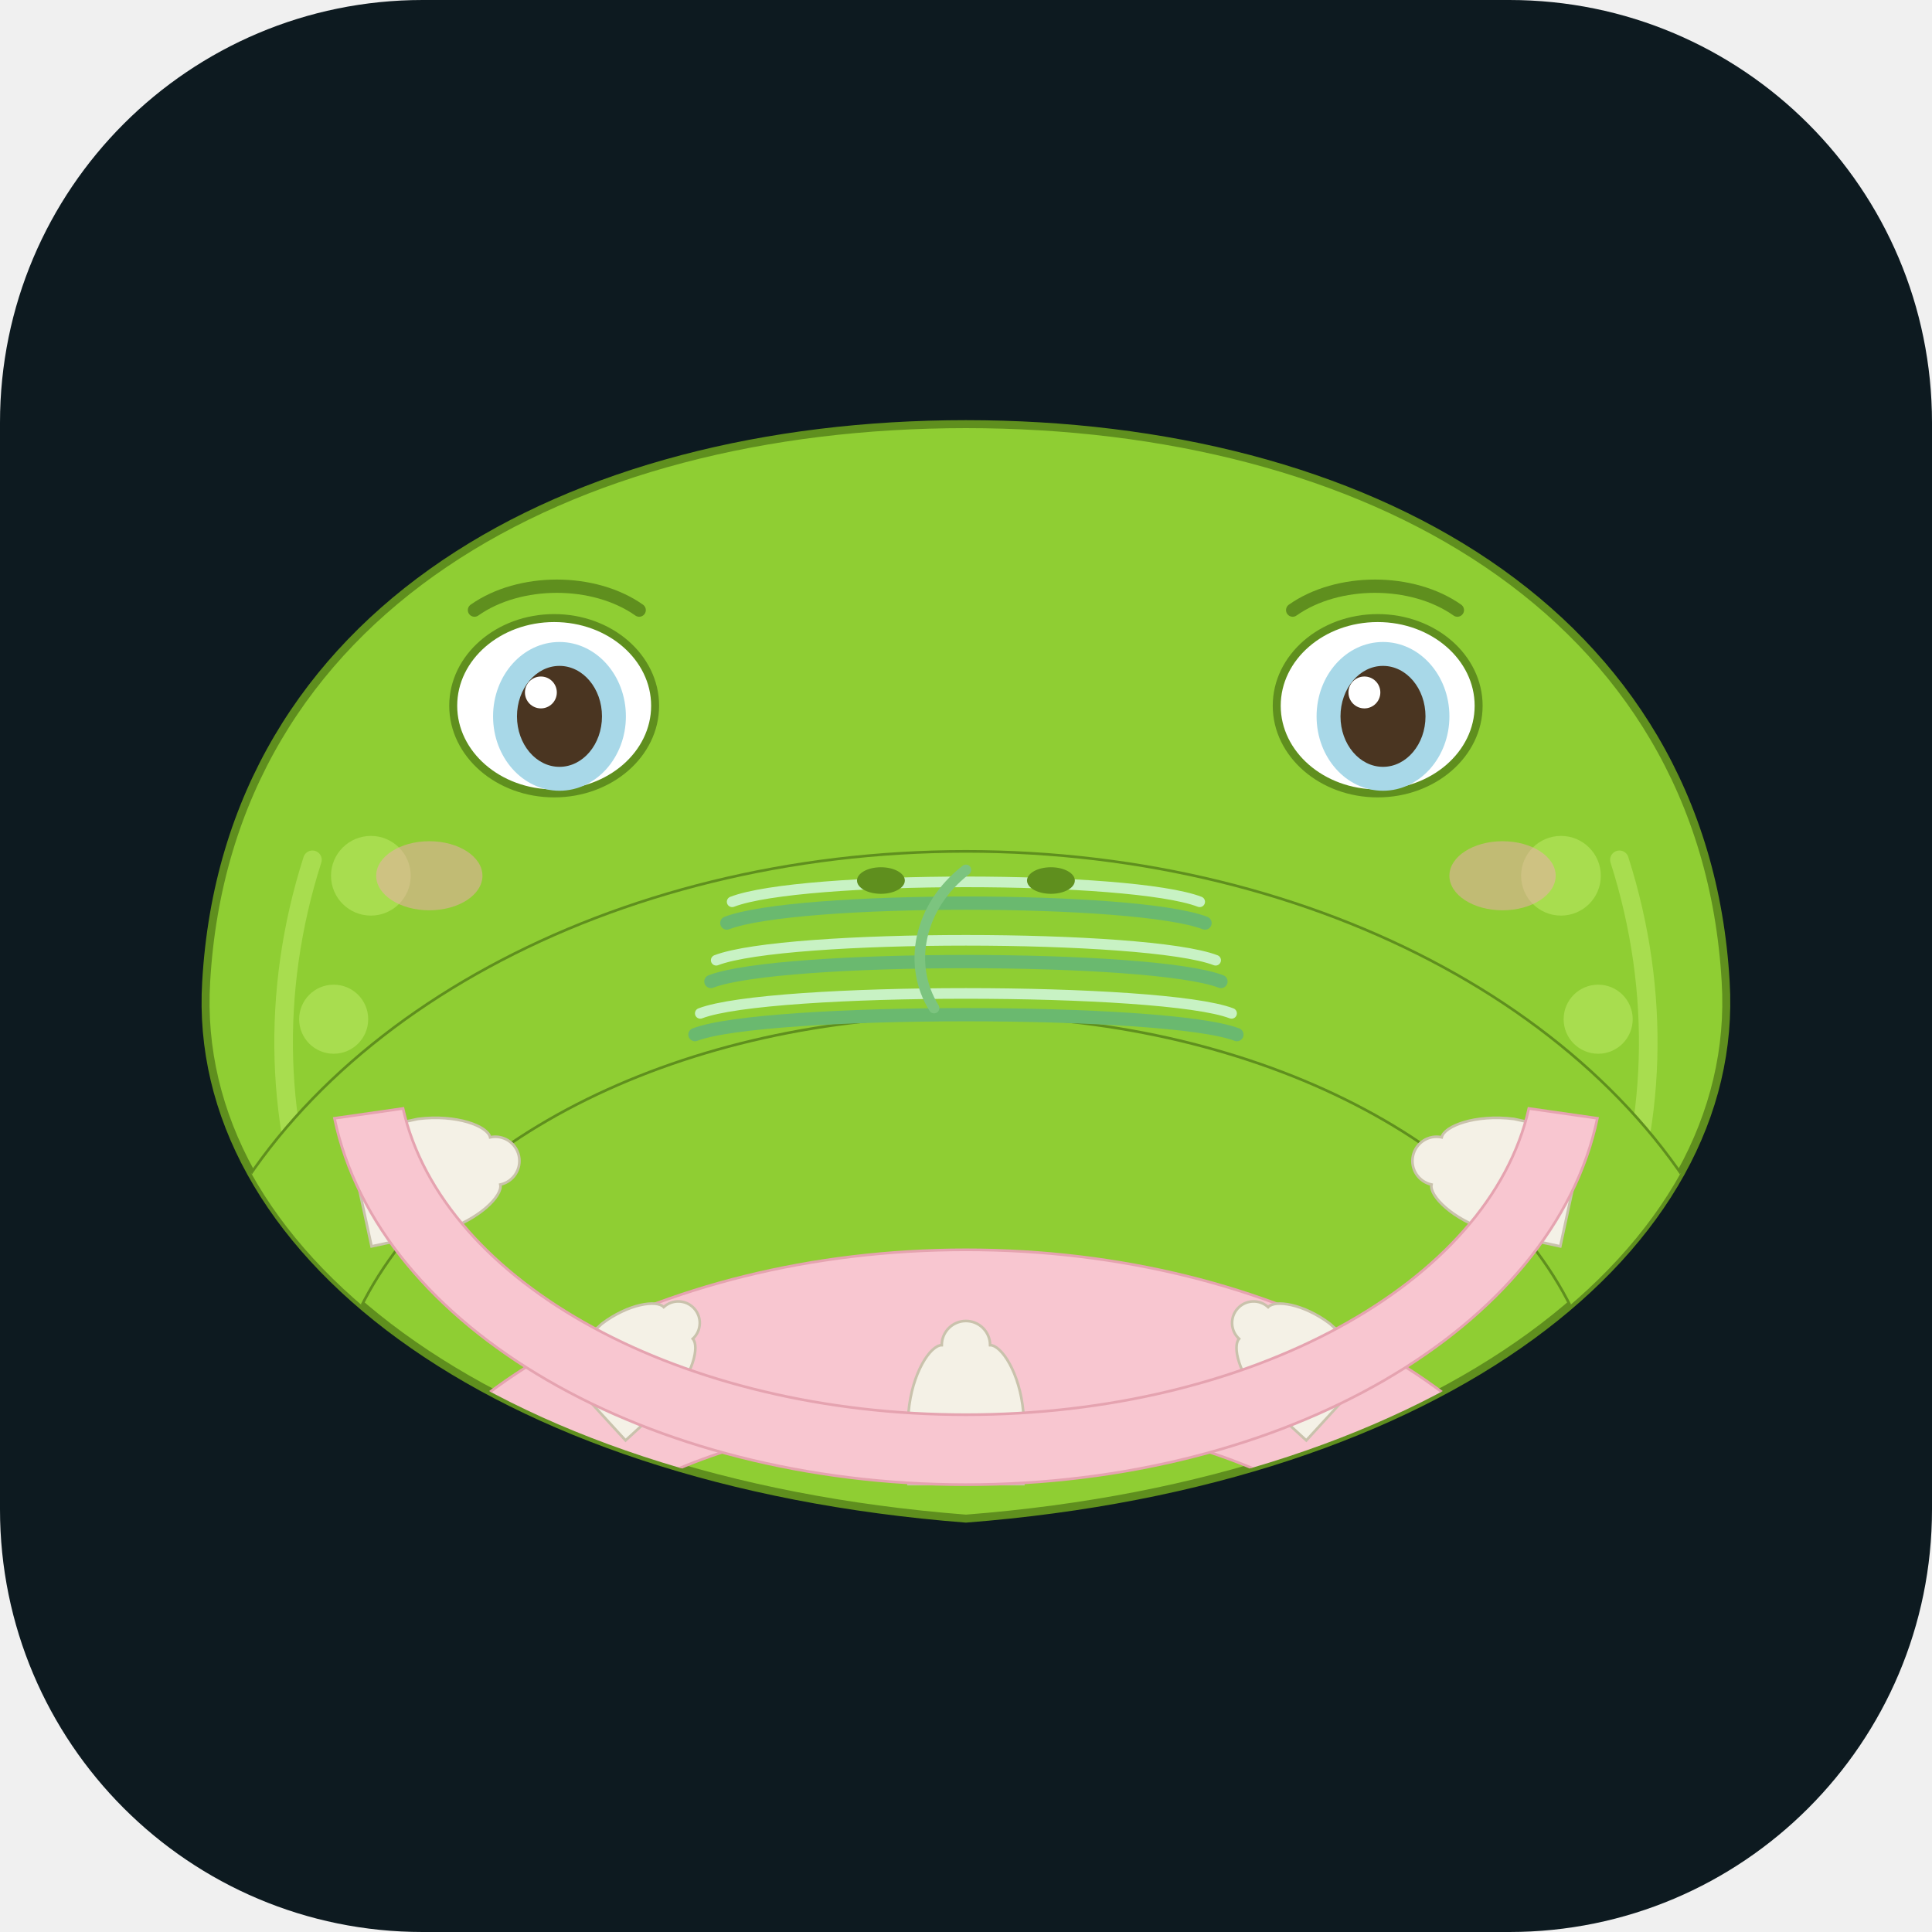
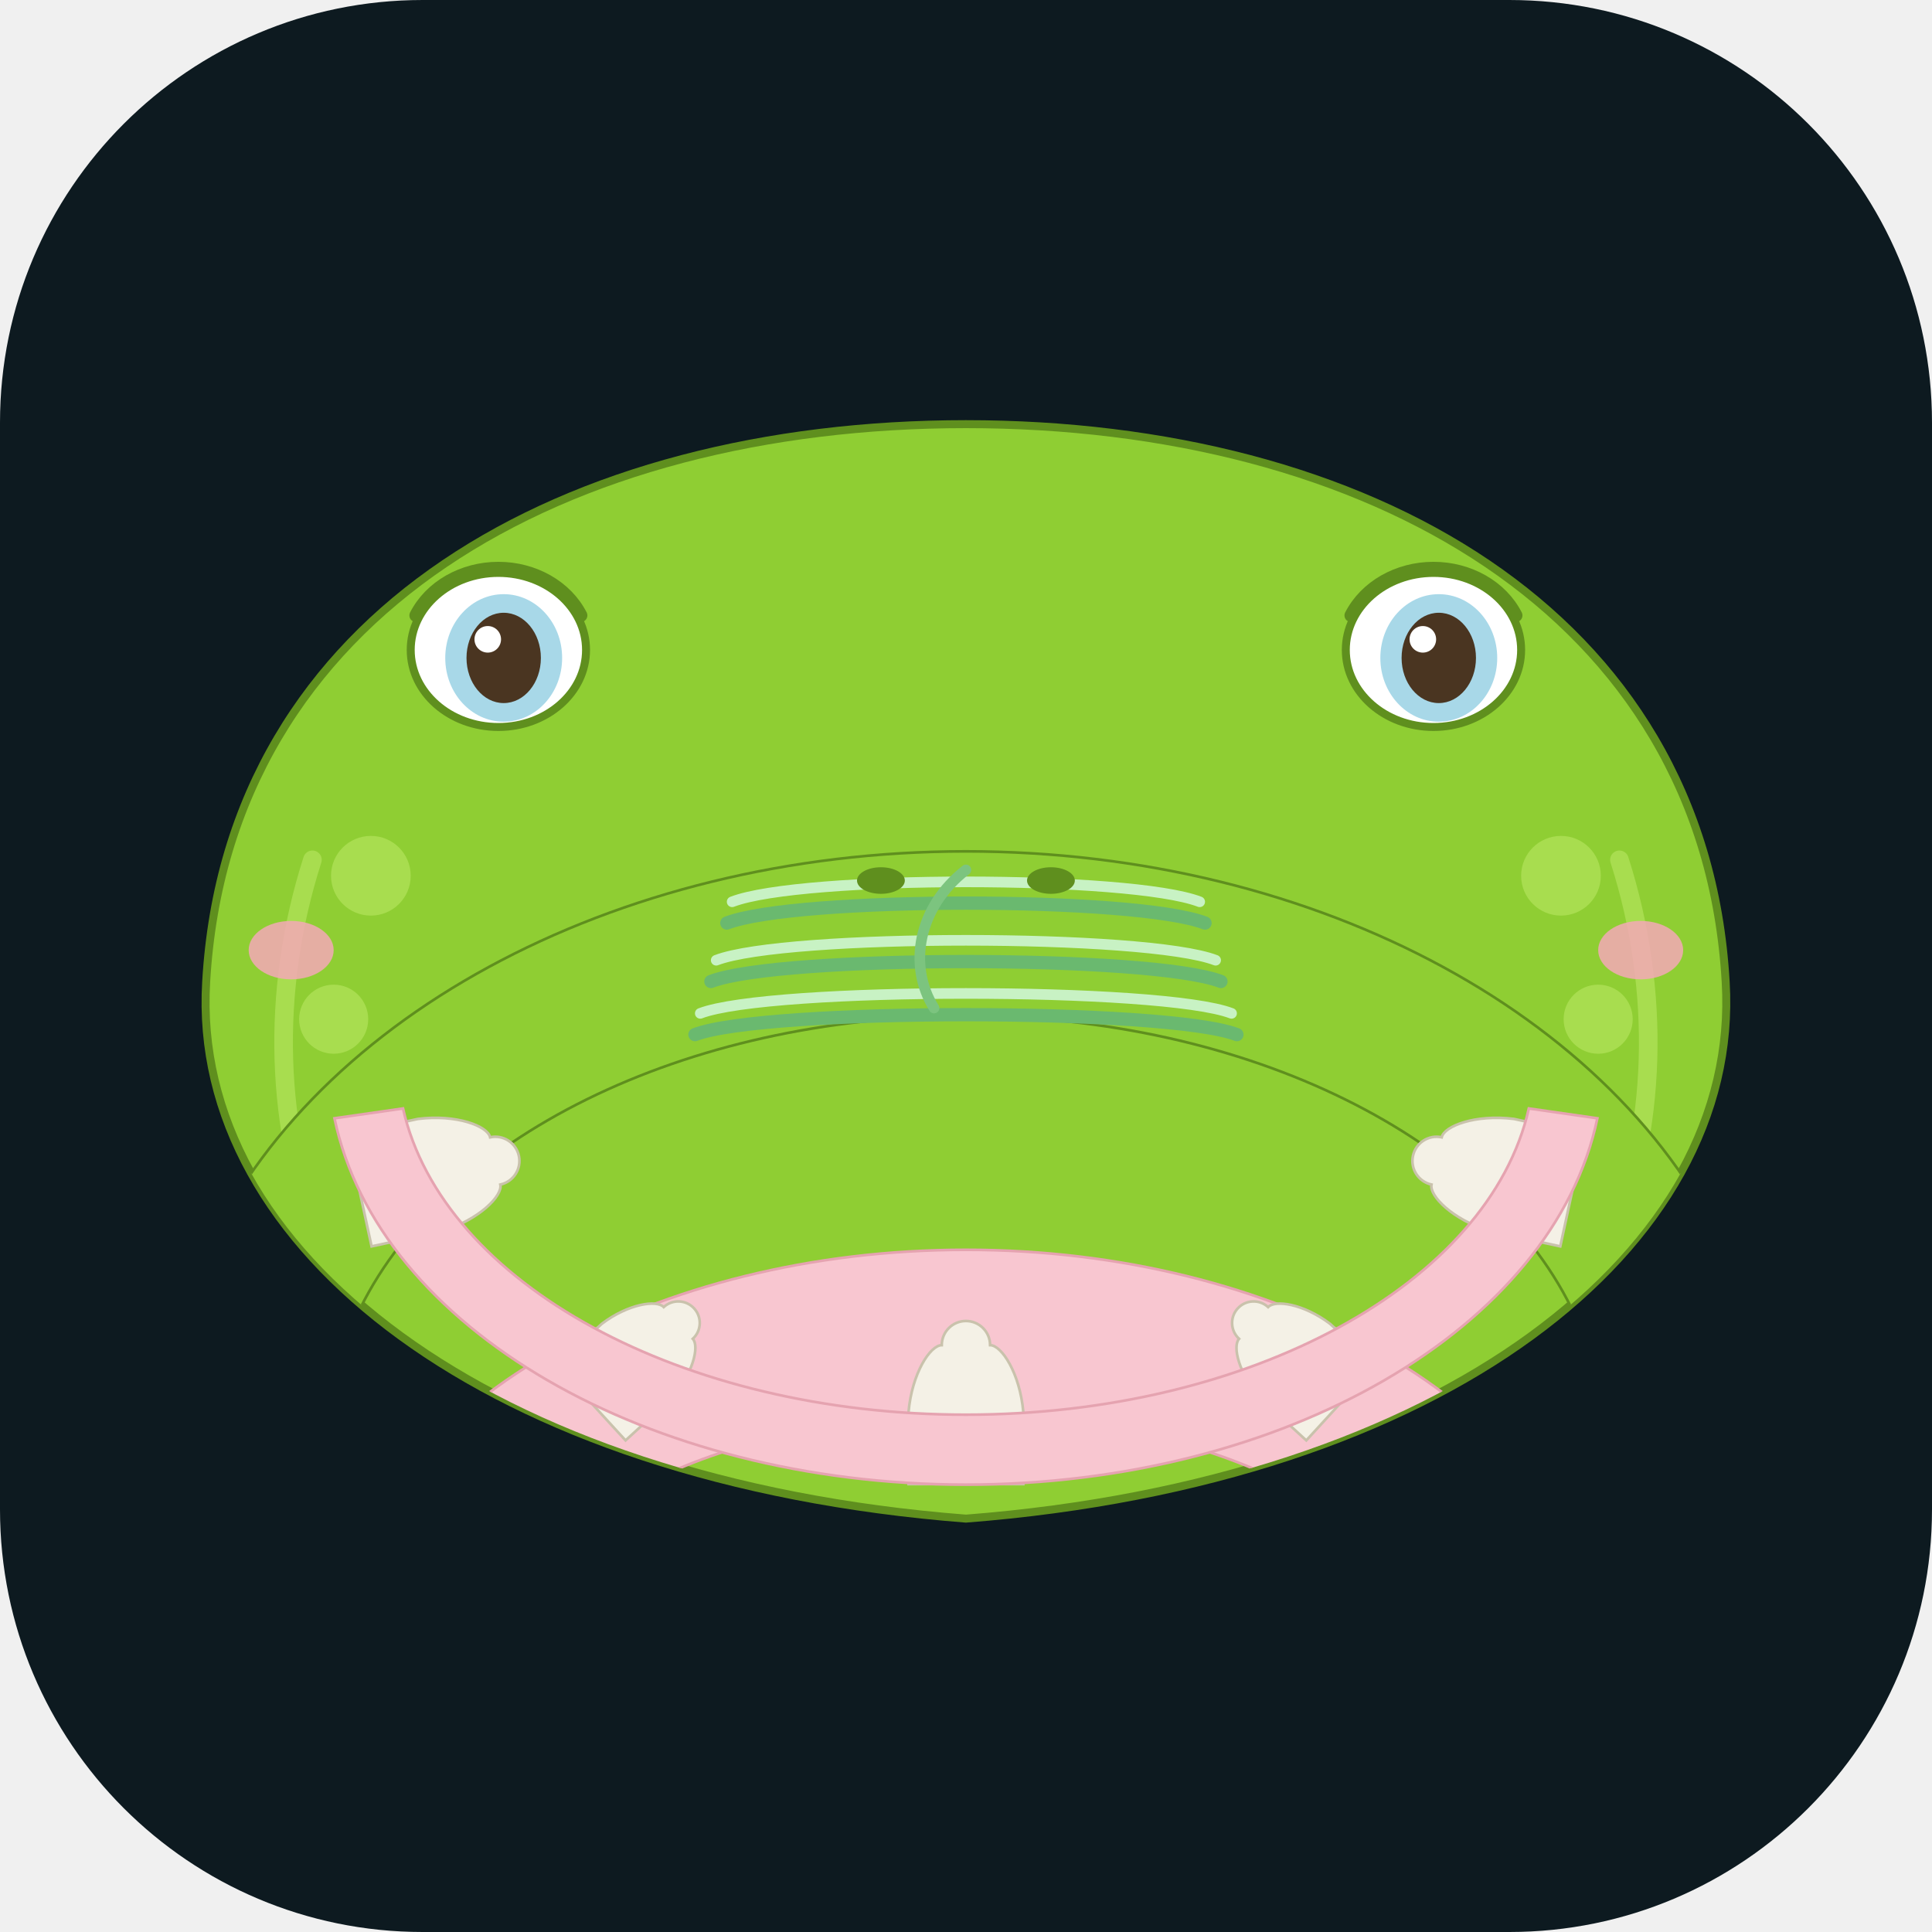
<svg xmlns="http://www.w3.org/2000/svg" viewBox="0 0 512 512" role="img" aria-label="Krokodil mit geschlossenem Maul">
  <rect width="512" height="512" rx="112" fill="#0d1a20" />
  <g transform="translate(30.7 94.1) scale(0.704)">
    <g class="creature__body">
      <path d="M 320 26 C 470 26 598 96 606 236 C 612 336 500 424 320 438 C 140 424 28 336 34 236 C 42 96 170 26 320 26 Z" fill="#8fce33" stroke="#5f8f1e" stroke-width="3" />
      <path d="M 74 190 C 58 240 60 292 78 336" fill="none" stroke="#a8dd4f" stroke-width="7" stroke-linecap="round" />
      <path d="M 566 190 C 582 240 580 292 562 336" fill="none" stroke="#a8dd4f" stroke-width="7" stroke-linecap="round" />
      <circle cx="96" cy="196" r="15" fill="#a8dd4f" />
      <circle cx="82" cy="250" r="13" fill="#a8dd4f" />
      <circle cx="90" cy="306" r="14" fill="#a8dd4f" />
      <circle cx="544" cy="196" r="15" fill="#a8dd4f" />
      <circle cx="558" cy="250" r="13" fill="#a8dd4f" />
      <circle cx="550" cy="306" r="14" fill="#a8dd4f" />
    </g>
    <defs>
      <clipPath id="creature-clip-crocodile-symbol">
        <path d="M 320 26 C 470 26 598 96 606 236 C 612 336 500 424 320 438 C 140 424 28 336 34 236 C 42 96 170 26 320 26 Z" />
      </clipPath>
    </defs>
    <g clip-path="url(#creature-clip-crocodile-symbol)">
      <g class="mouth__hole" opacity="0">
        <ellipse class="mouth__hole-shape" cx="320" cy="265" rx="214.0" ry="134.0" fill="#e58c99" />
      </g>
      <g class="mouth__inner" opacity="0">
        <ellipse cx="320" cy="252" rx="150" ry="76" fill="#eb8593" />
        <ellipse cx="320" cy="246" rx="104" ry="48" fill="#d4707f" />
        <ellipse cx="320" cy="352" rx="98" ry="30" fill="#f094a2" />
      </g>
      <g class="jaw__shell" transform="translate(0 143.8)">
        <path class="jaw__shell" d="M 31.2 200.1 A 302 222 0 0 1 608.8 200.1 L 549.5 218.2 A 240 160 0 0 0 90.5 218.2 Z" fill="#8fce33" stroke="#5f8f1e" />
        <path d="M 232 62 C 258 52 382 52 408 62" fill="none" stroke="#c8f2c4" stroke-width="4" stroke-linecap="round" />
        <path d="M 230 70 C 256 60 384 60 410 70" fill="none" stroke="#6ab96f" stroke-width="5" stroke-linecap="round" />
        <path d="M 226 84 C 252 74 388 74 414 84" fill="none" stroke="#c8f2c4" stroke-width="4" stroke-linecap="round" />
        <path d="M 224 92 C 250 82 390 82 416 92" fill="none" stroke="#6ab96f" stroke-width="5" stroke-linecap="round" />
        <path d="M 220 104 C 246 94 394 94 420 104" fill="none" stroke="#c8f2c4" stroke-width="4" stroke-linecap="round" />
        <path d="M 218 112 C 244 102 396 102 422 112" fill="none" stroke="#6ab96f" stroke-width="5" stroke-linecap="round" />
        <path d="M 320 50 C 302 64 298 86 308 102" fill="none" stroke="#7cc47f" stroke-width="4" stroke-linecap="round" />
        <ellipse cx="288" cy="54" rx="9" ry="5" fill="#5f8f1e" />
        <ellipse cx="352" cy="54" rx="9" ry="5" fill="#5f8f1e" />
      </g>
      <g class="jaw__upper" transform="translate(0 232.0)">
        <path class="jaw__band jaw__band--upper" d="M 83.6 237.2 A 240 160 0 0 1 556.4 237.2 L 495.3 248.0 A 178 98 0 0 0 144.7 248.0 Z" fill="#f8c6d0" stroke="#e5a3b0" />
        <g class="teeth teeth--upper" opacity="0">
          <g class="rest-tooth" transform="translate(91.7 215.6) rotate(102.2)" aria-hidden="true">
            <path class="tooth__shape" d="M -19.2 0 L -19.2 -23.1 C -18.0 -35.6 -11.9 -44.5 -8.1 -44.5 A 8.1 8.1 0 0 1 8.1 -44.5 C 11.9 -44.5 18.0 -35.6 19.2 -23.1 L 19.2 0 Z" fill="#f4f1e6" stroke="#c9c2ac" />
          </g>
          <g class="rest-tooth" transform="translate(178.9 135.6) rotate(132.5)" aria-hidden="true">
            <path class="tooth__shape" d="M -21.6 0 L -21.6 -27.2 C -20.3 -41.8 -13.4 -52.3 -9.1 -52.3 A 9.1 9.1 0 0 1 9.1 -52.3 C 13.4 -52.3 20.3 -41.8 21.6 -27.2 L 21.6 0 Z" fill="#f4f1e6" stroke="#c9c2ac" />
          </g>
          <g class="rest-tooth" transform="translate(320.0 105.0) rotate(180.0)" aria-hidden="true">
            <path class="tooth__shape" d="M -19.2 0 L -19.2 -23.1 C -18.0 -35.6 -11.9 -44.5 -8.1 -44.5 A 8.1 8.1 0 0 1 8.1 -44.5 C 11.9 -44.5 18.0 -35.6 19.2 -23.1 L 19.2 0 Z" fill="#f4f1e6" stroke="#c9c2ac" />
          </g>
          <g class="rest-tooth" transform="translate(461.1 135.6) rotate(-132.5)" aria-hidden="true">
            <path class="tooth__shape" d="M -21.6 0 L -21.6 -27.2 C -20.3 -41.8 -13.4 -52.3 -9.1 -52.3 A 9.1 9.1 0 0 1 9.1 -52.3 C 13.4 -52.3 20.3 -41.8 21.6 -27.2 L 21.6 0 Z" fill="#f4f1e6" stroke="#c9c2ac" />
          </g>
          <g class="rest-tooth" transform="translate(548.3 215.6) rotate(-102.2)" aria-hidden="true">
            <path class="tooth__shape" d="M -19.2 0 L -19.2 -23.1 C -18.0 -35.6 -11.9 -44.5 -8.1 -44.5 A 8.1 8.1 0 0 1 8.1 -44.5 C 11.9 -44.5 18.0 -35.6 19.2 -23.1 L 19.2 0 Z" fill="#f4f1e6" stroke="#c9c2ac" />
          </g>
        </g>
      </g>
      <g class="teeth">
        <g class="rest-tooth" transform="translate(320.0 425.0) rotate(0.0)" aria-hidden="true">
          <path class="tooth__shape" d="M -21.6 0 L -21.6 -27.2 C -20.3 -41.8 -13.4 -52.3 -9.1 -52.3 A 9.1 9.1 0 0 1 9.1 -52.3 C 13.4 -52.3 20.3 -41.8 21.6 -27.2 L 21.6 0 Z" fill="#f4f1e6" stroke="#c9c2ac" />
        </g>
        <g class="rest-tooth" transform="translate(178.9 394.4) rotate(47.5)" aria-hidden="true">
          <path class="tooth__shape" d="M -19.2 0 L -19.2 -23.1 C -18.0 -35.6 -11.9 -44.5 -8.1 -44.5 A 8.1 8.1 0 0 1 8.1 -44.5 C 11.9 -44.5 18.0 -35.6 19.2 -23.1 L 19.2 0 Z" fill="#f4f1e6" stroke="#c9c2ac" />
        </g>
        <g class="rest-tooth" transform="translate(91.7 314.4) rotate(77.8)" aria-hidden="true">
          <path class="tooth__shape" d="M -21.6 0 L -21.6 -27.2 C -20.3 -41.8 -13.4 -52.3 -9.1 -52.3 A 9.1 9.1 0 0 1 9.1 -52.3 C 13.4 -52.3 20.3 -41.8 21.6 -27.2 L 21.6 0 Z" fill="#f4f1e6" stroke="#c9c2ac" />
        </g>
        <g class="rest-tooth" transform="translate(548.3 314.4) rotate(-77.8)" aria-hidden="true">
          <path class="tooth__shape" d="M -21.6 0 L -21.6 -27.2 C -20.3 -41.8 -13.4 -52.3 -9.1 -52.3 A 9.1 9.1 0 0 1 9.1 -52.3 C 13.4 -52.3 20.3 -41.8 21.6 -27.2 L 21.6 0 Z" fill="#f4f1e6" stroke="#c9c2ac" />
        </g>
        <g class="rest-tooth" transform="translate(461.1 394.4) rotate(-47.5)" aria-hidden="true">
          <path class="tooth__shape" d="M -19.2 0 L -19.2 -23.1 C -18.0 -35.6 -11.9 -44.5 -8.1 -44.5 A 8.1 8.1 0 0 1 8.1 -44.5 C 11.9 -44.5 18.0 -35.6 19.2 -23.1 L 19.2 0 Z" fill="#f4f1e6" stroke="#c9c2ac" />
        </g>
      </g>
      <g class="jaw__lower">
        <path class="jaw__band jaw__band--lower" d="M 557.7 287.3 A 240 160 0 0 1 82.3 287.3 L 108.1 283.6 A 214 134 0 0 0 531.9 283.6 Z" fill="#f8c6d0" stroke="#e5a3b0" />
      </g>
      <g class="creature__face">
-         <ellipse cx="165" cy="132" rx="38" ry="33" fill="#ffffff" stroke="#5f8f1e" stroke-width="3" />
-         <ellipse cx="475" cy="132" rx="38" ry="33" fill="#ffffff" stroke="#5f8f1e" stroke-width="3" />
-         <ellipse cx="167" cy="136" rx="25" ry="28" fill="#a8d8e8" />
-         <ellipse cx="477" cy="136" rx="25" ry="28" fill="#a8d8e8" />
-         <ellipse cx="167" cy="136" rx="16" ry="19" fill="#4a3521" class="pupil" />
-         <ellipse cx="477" cy="136" rx="16" ry="19" fill="#4a3521" class="pupil" />
-         <circle cx="160" cy="127" r="6" fill="#ffffff" />
-         <circle cx="470" cy="127" r="6" fill="#ffffff" />
-         <path d="M 135 96 C 152 84 180 84 197 96" fill="none" stroke="#5f8f1e" stroke-width="5" stroke-linecap="round" />
-         <path d="M 443 96 C 460 84 488 84 505 96" fill="none" stroke="#5f8f1e" stroke-width="5" stroke-linecap="round" />
-         <ellipse cx="118" cy="196" rx="20" ry="13" fill="#f4a8b6" opacity="0.5" />
-         <ellipse cx="522" cy="196" rx="20" ry="13" fill="#f4a8b6" opacity="0.5" />
+         <ellipse cx="144" cy="111" rx="33" ry="29" fill="#ffffff" stroke="#5f8f1e" stroke-width="3" />
+         <ellipse cx="496" cy="111" rx="33" ry="29" fill="#ffffff" stroke="#5f8f1e" stroke-width="3" />
+         <ellipse cx="146" cy="114" rx="22" ry="24" fill="#a8d8e8" />
+         <ellipse cx="498" cy="114" rx="22" ry="24" fill="#a8d8e8" />
+         <ellipse cx="146" cy="114" rx="14" ry="17" fill="#4a3521" class="pupil" />
+         <ellipse cx="498" cy="114" rx="14" ry="17" fill="#4a3521" class="pupil" />
+         <circle cx="140" cy="107" r="5" fill="#ffffff" />
+         <circle cx="492" cy="107" r="5" fill="#ffffff" />
+         <path d="M 113 98 A 34 30 0 0 1 175 98" fill="none" stroke="#5f8f1e" stroke-width="5" stroke-linecap="round" />
+         <path d="M 465 98 A 34 30 0 0 1 527 98" fill="none" stroke="#5f8f1e" stroke-width="5" stroke-linecap="round" />
+         <ellipse cx="66" cy="224" rx="16" ry="11" fill="#f4a8b6" opacity="0.85" />
+         <ellipse cx="574" cy="224" rx="16" ry="11" fill="#f4a8b6" opacity="0.85" />
      </g>
    </g>
  </g>
</svg>
